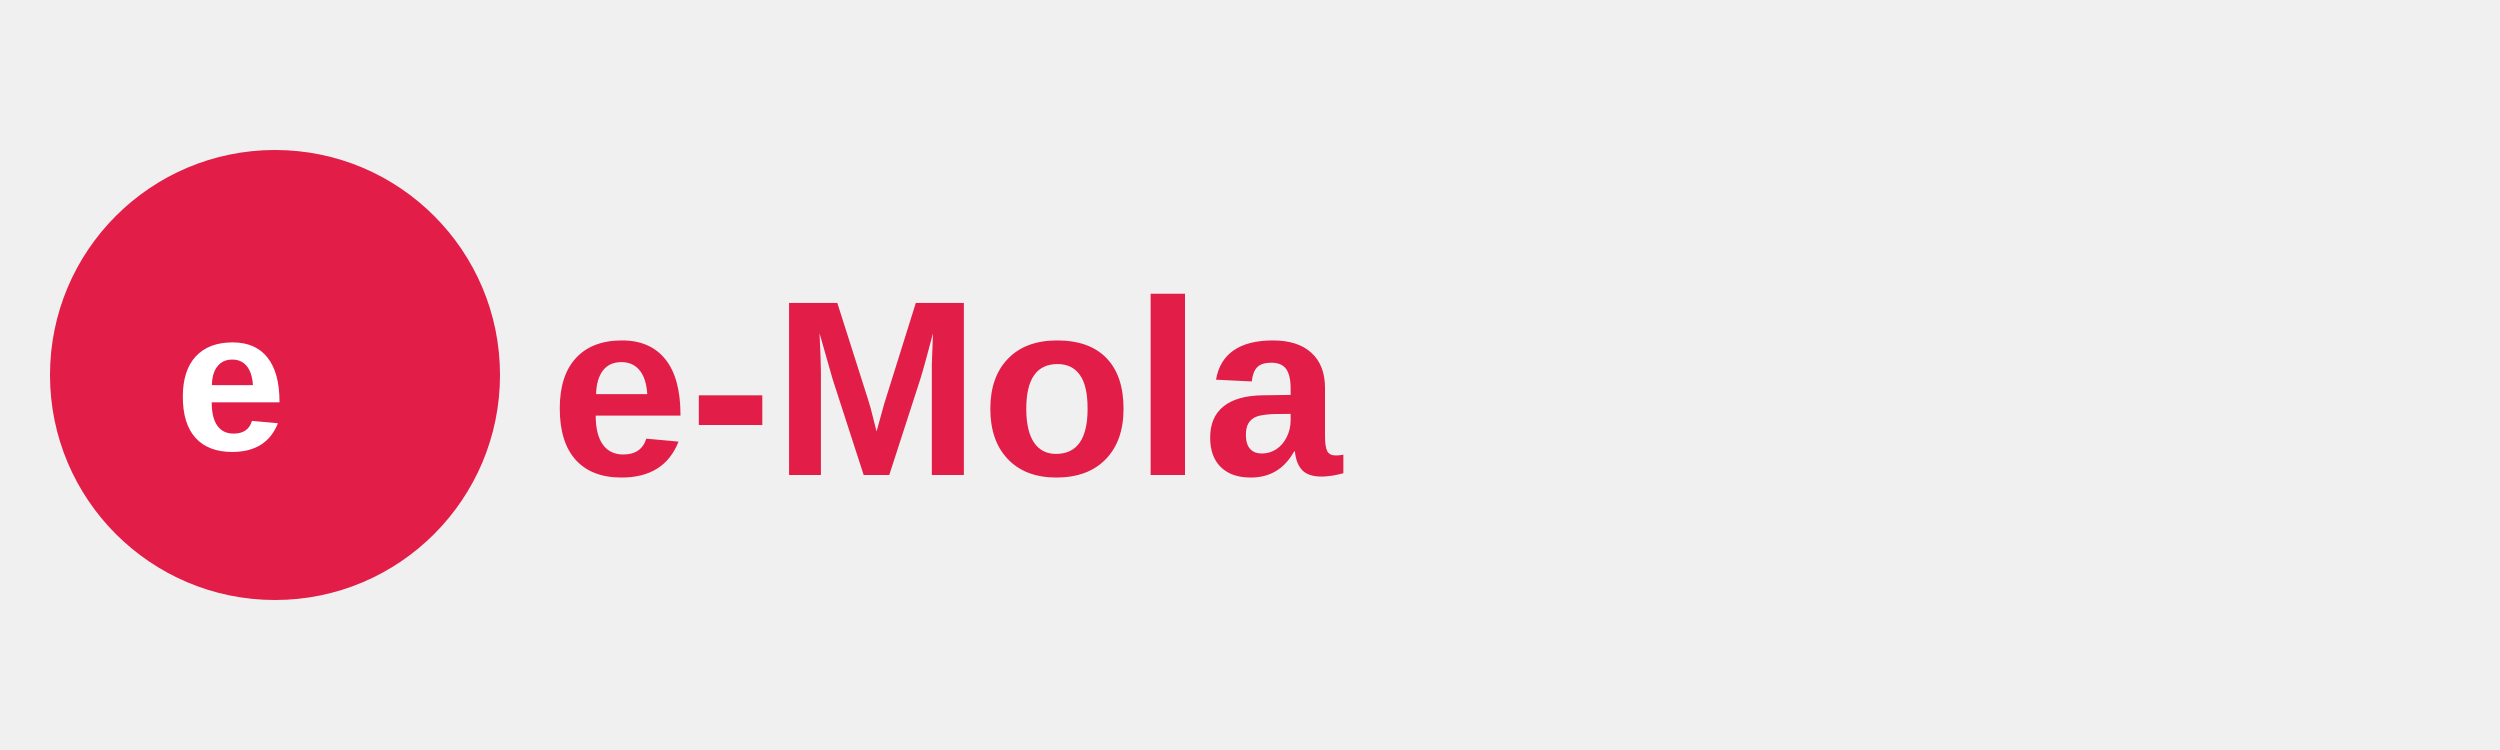
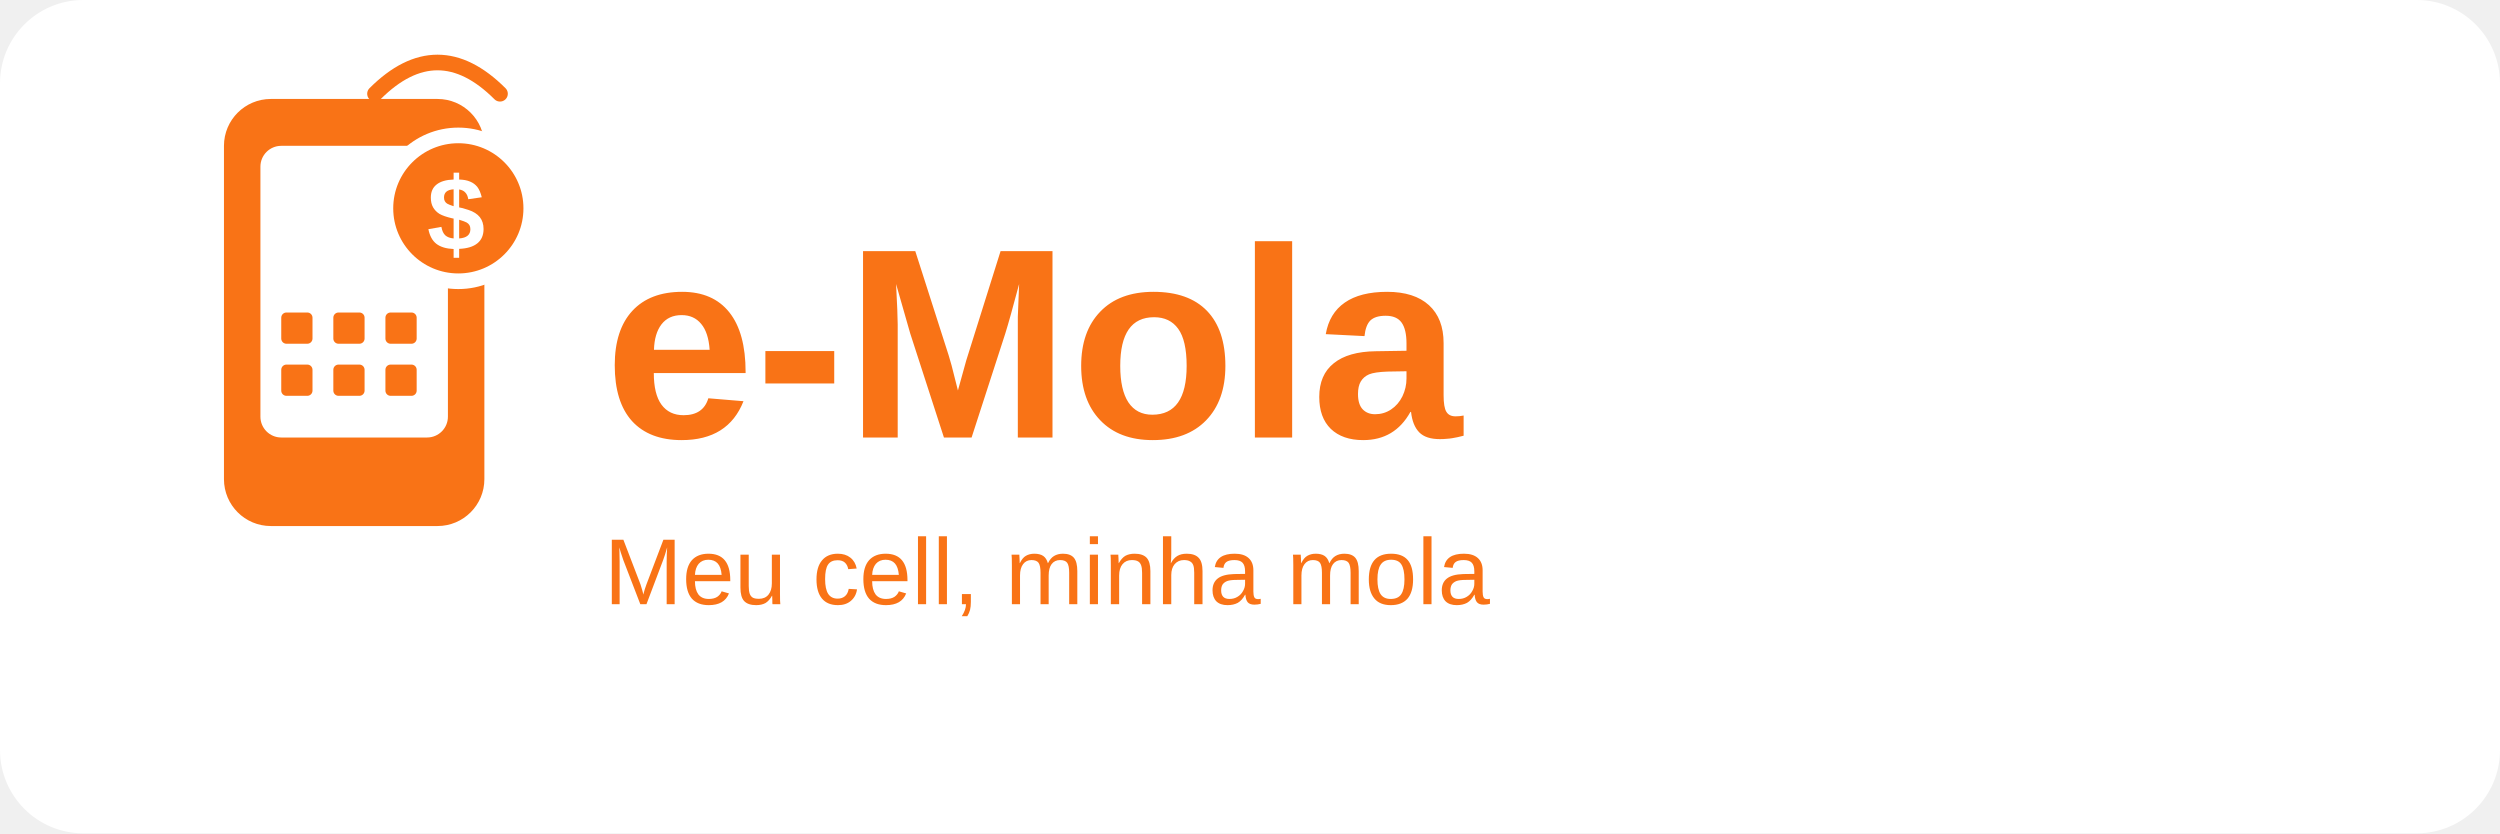
- <svg xmlns="http://www.w3.org/2000/svg" viewBox="0 0 200 60" fill="none">
-   <circle cx="22" cy="30" r="18" fill="#E11D48" />
-   <text x="14" y="36" font-family="Arial, sans-serif" font-size="16" font-weight="700" fill="white">e</text>
-   <text x="44" y="38" font-family="Arial, sans-serif" font-size="20" font-weight="700" fill="#E11D48">e-Mola</text>
+ <svg xmlns="http://www.w3.org/2000/svg" viewBox="0 0 240 80" fill="none">
+   <rect width="240" height="80" rx="8" fill="white" />
+   <rect x="22" y="10" width="24" height="40" rx="4" fill="#F97316" stroke="#F97316" stroke-width="1" />
+   <rect x="25" y="14" width="18" height="28" rx="2" fill="white" />
+   <rect x="27" y="30" width="3" height="3" rx="0.5" fill="#F97316" />
+   <rect x="32" y="30" width="3" height="3" rx="0.5" fill="#F97316" />
+   <rect x="37" y="30" width="3" height="3" rx="0.5" fill="#F97316" />
+   <rect x="27" y="35" width="3" height="3" rx="0.5" fill="#F97316" />
+   <rect x="32" y="35" width="3" height="3" rx="0.5" fill="#F97316" />
+   <rect x="37" y="35" width="3" height="3" rx="0.5" fill="#F97316" />
+   <path d="M38 12C40 10 42 10 44 12" stroke="#F97316" stroke-width="1.5" stroke-linecap="round" fill="none" />
+   <path d="M36 9C40 5 44 5 48 9" stroke="#F97316" stroke-width="1.5" stroke-linecap="round" fill="none" />
+   <circle cx="44" cy="20" r="7" fill="#F97316" stroke="white" stroke-width="1.5" />
+   <text x="41" y="24" font-family="Arial, sans-serif" font-size="10" font-weight="700" fill="white">$</text>
+   <text x="58" y="42" font-family="Arial, sans-serif" font-size="26" font-weight="700" fill="#F97316">e-Mola</text>
+   <text x="58" y="58" font-family="Arial, sans-serif" font-size="9" font-weight="400" fill="#F97316">Meu cell, minha mola</text>
</svg>
